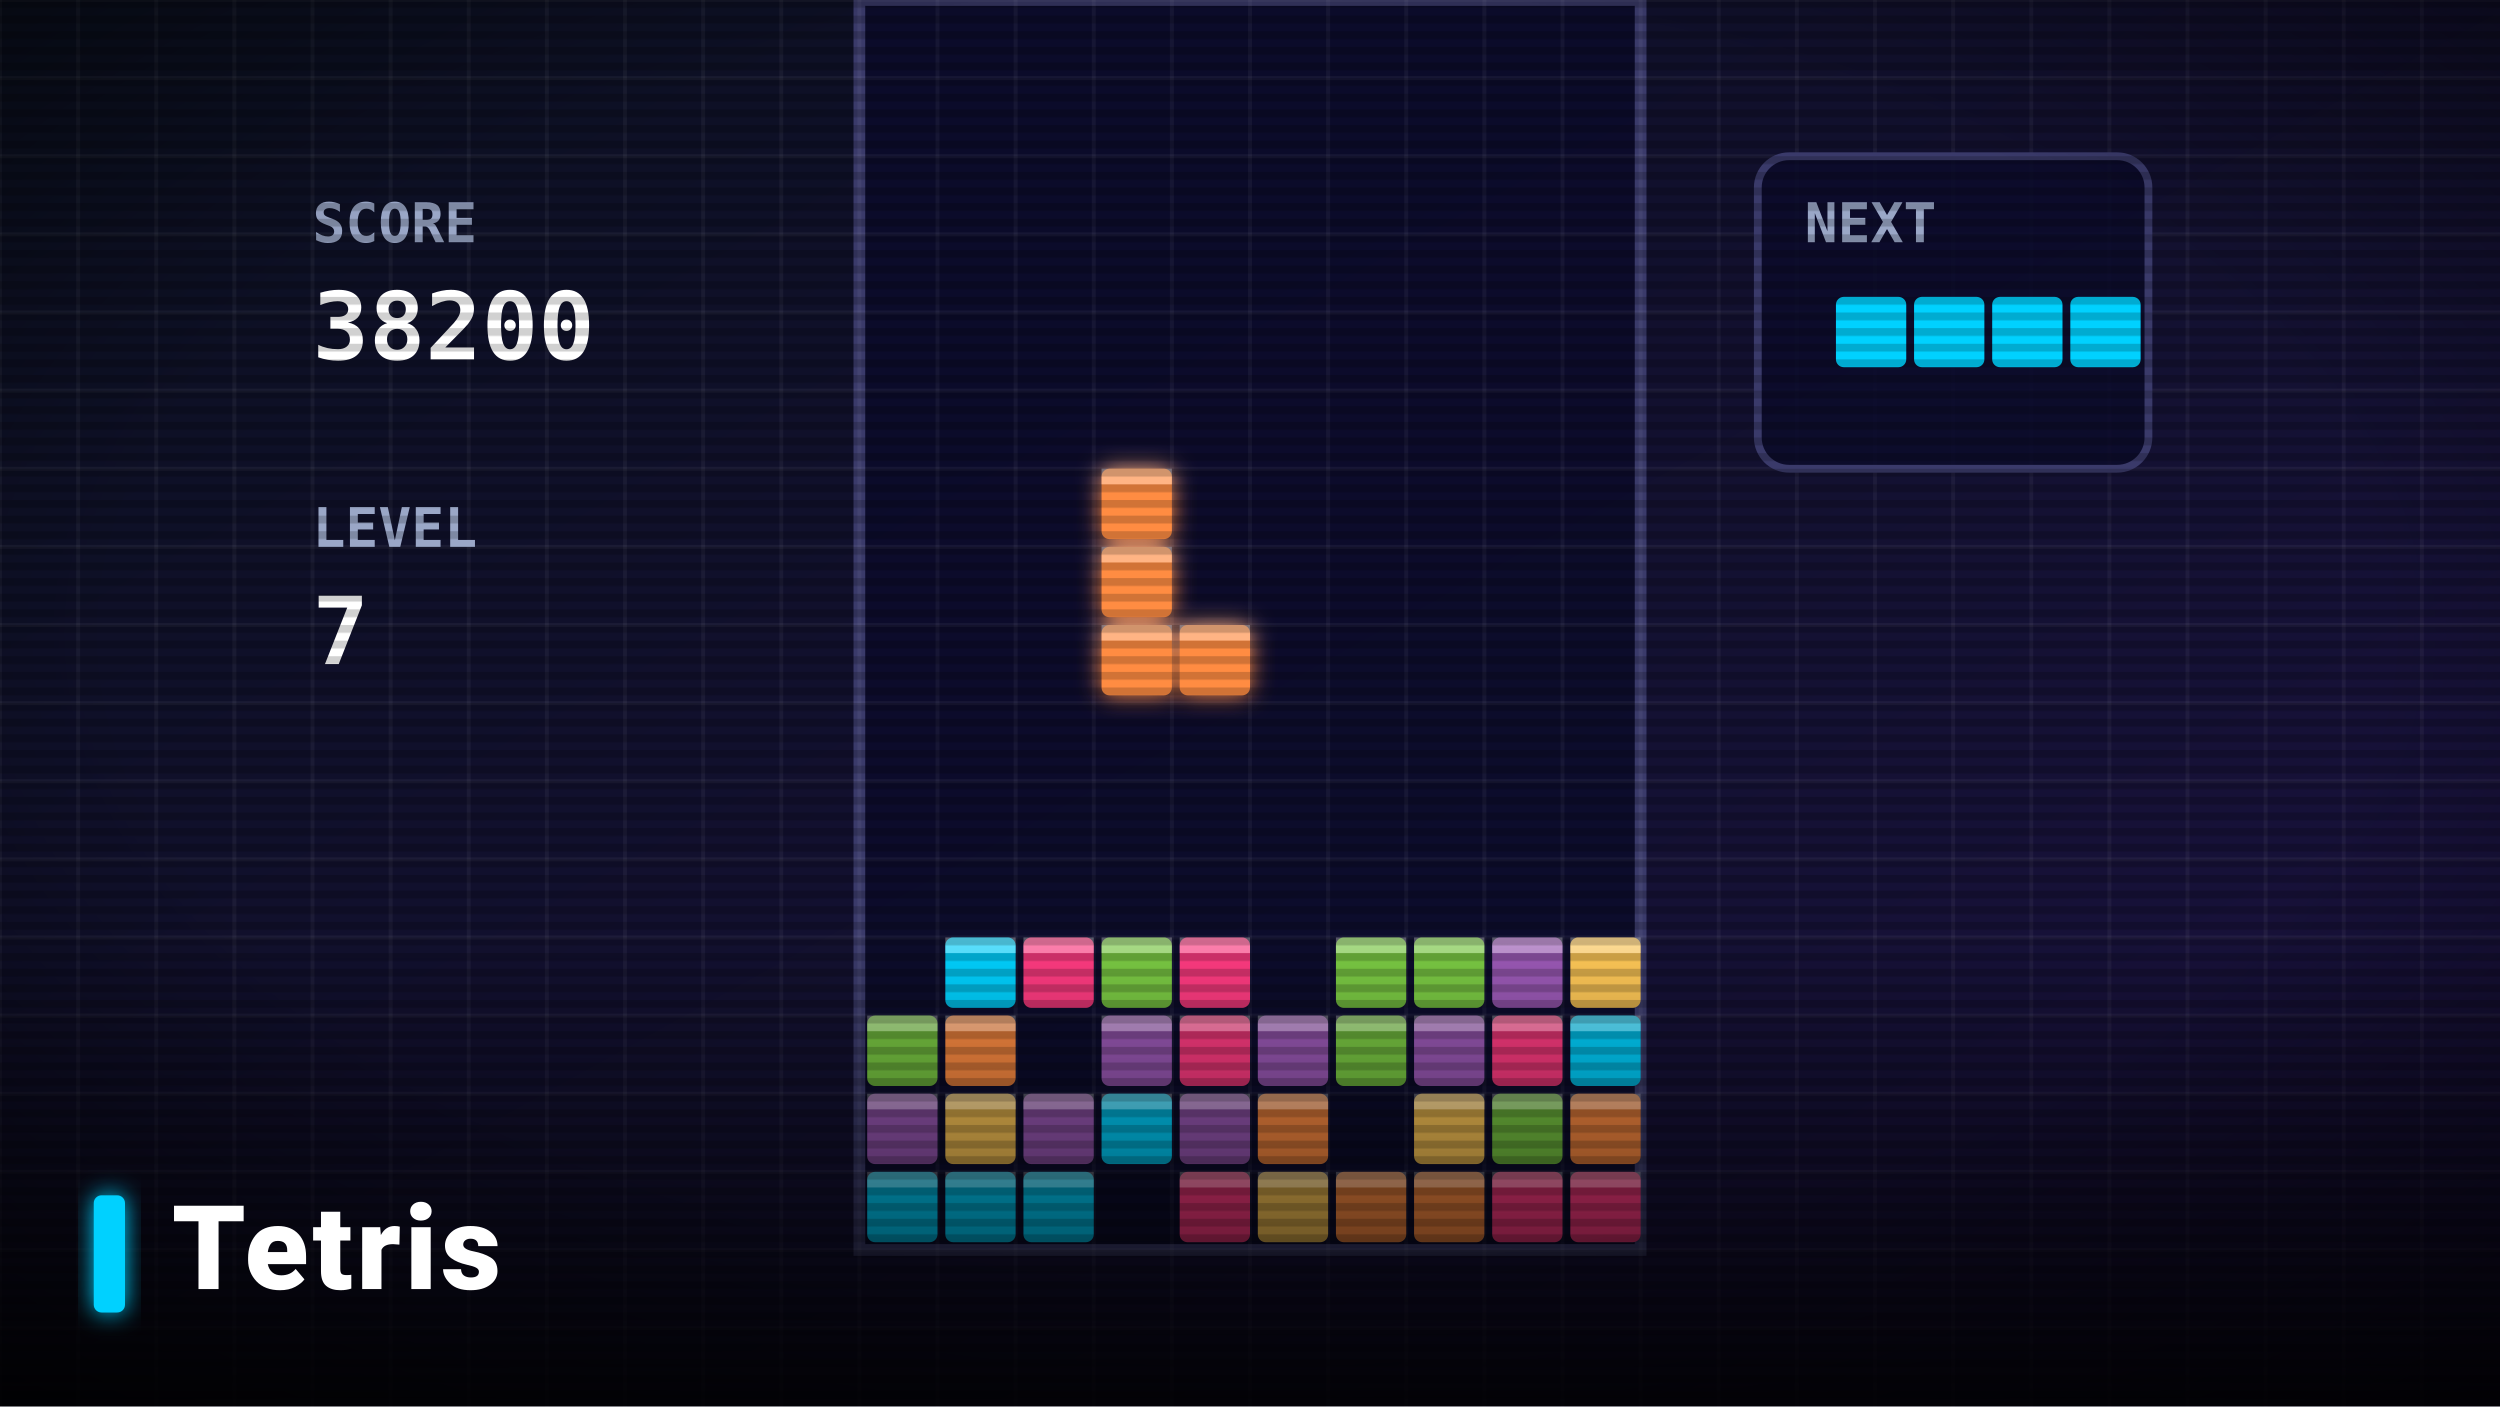
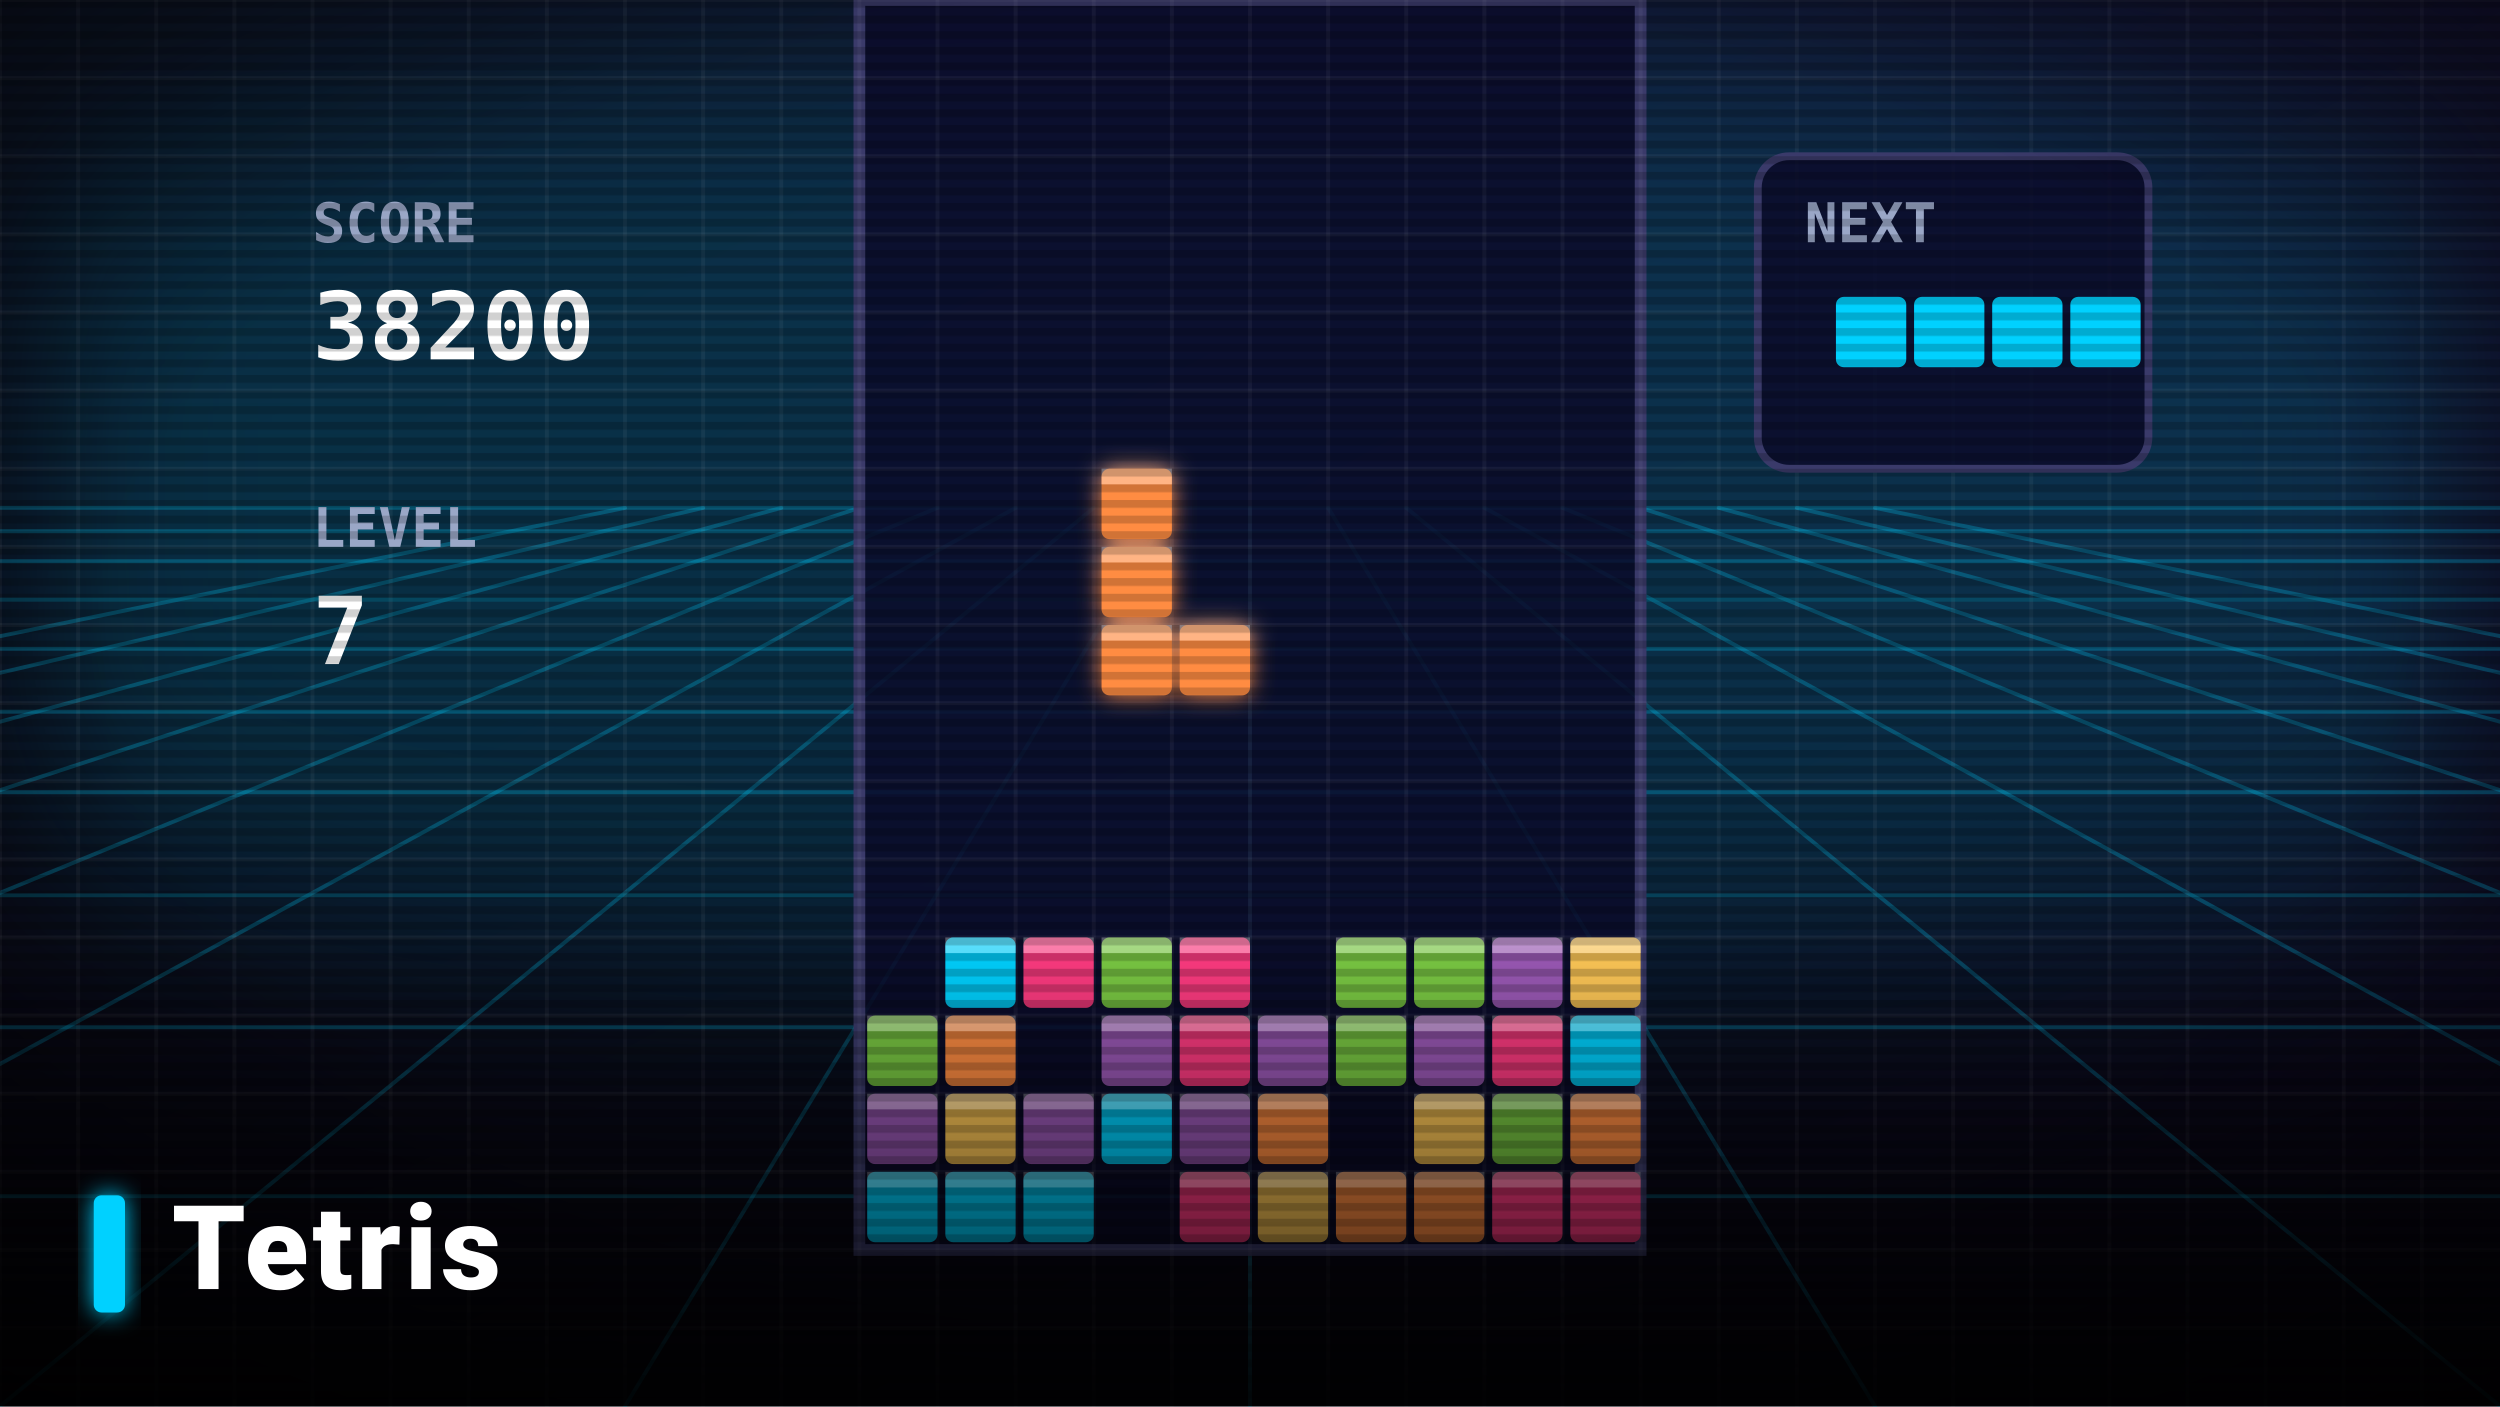
<svg xmlns="http://www.w3.org/2000/svg" viewBox="0 0 640 360" width="640" height="360" role="img" aria-label="Tetris">
  <defs>
    <linearGradient id="bg" x1="0" y1="0" x2="1" y2="1">
      <stop offset="0" stop-color="#0b1020" />
      <stop offset="1" stop-color="#1a1140" />
    </linearGradient>
    <linearGradient id="fade" x1="0" y1="0" x2="0" y2="1">
      <stop offset="0" stop-color="#000" stop-opacity="0" />
      <stop offset="1" stop-color="#000" stop-opacity=".85" />
    </linearGradient>
    <radialGradient id="vig" cx=".5" cy=".45" r=".75">
      <stop offset=".6" stop-color="#000" stop-opacity="0" />
      <stop offset="1" stop-color="#000" stop-opacity=".55" />
    </radialGradient>
    <pattern id="scan" width="4" height="4" patternUnits="userSpaceOnUse">
      <rect width="4" height="2" fill="#000" />
    </pattern>
+     <radialGradient id="neb" cx=".3" cy=".3" r=".9">
+       <stop offset="0" stop-color="#fff" stop-opacity=".06" />
+       <stop offset="1" stop-color="#000" stop-opacity=".35" />
+     </radialGradient>
+     <linearGradient id="skyg" x1="0" y1="0" x2="0" y2="1">
+       <stop offset="0" stop-color="#2f7bd0" />
+       <stop offset=".7" stop-color="#9fd8ff" />
+       <stop offset="1" stop-color="#d9f0ff" />
+     </linearGradient>
+     <linearGradient id="stoneg" x1="0" y1="0" x2="0" y2="1">
+       <stop offset="0" stop-color="#000" stop-opacity=".2" />
+       <stop offset="1" stop-color="#000" stop-opacity=".6" />
+     </linearGradient>
+     <linearGradient id="arcg" x1="0" y1="0" x2="0" y2="1">
+       <stop offset="0" stop-color="#000" stop-opacity="0" />
+       <stop offset=".4" stop-color="#000" stop-opacity=".35" />
+       <stop offset="1" stop-color="#000" stop-opacity=".7" />
+     </linearGradient>
+     <filter id="grainf" x="0" y="0" width="100%" height="100%">
+       <feTurbulence type="fractalNoise" baseFrequency=".9" numOctaves="2" stitchTiles="stitch" />
+       <feColorMatrix values="0 0 0 0 1  0 0 0 0 1  0 0 0 0 1  0 0 0 .5 0" />
+     </filter>
+     <pattern id="grain" width="160" height="160" patternUnits="userSpaceOnUse">
+       <rect width="160" height="160" filter="url(#grainf)" />
+     </pattern>
+     <filter id="blur30" x="-50%" y="-50%" width="200%" height="200%">
+       <feGaussianBlur stdDeviation="30" />
+     </filter>
+     <filter id="blur2">
+       <feGaussianBlur stdDeviation="2" />
+     </filter>
    <filter id="glow" x="-50%" y="-50%" width="200%" height="200%">
      <feGaussianBlur stdDeviation="3" result="b" />
      <feMerge>
        <feMergeNode in="b" />
        <feMergeNode in="SourceGraphic" />
      </feMerge>
    </filter>
    <filter id="soft" x="-50%" y="-50%" width="200%" height="200%">
      <feGaussianBlur stdDeviation="18" />
    </filter>
    <filter id="shadow" x="-20%" y="-20%" width="140%" height="140%">
      <feDropShadow dx="0" dy="6" stdDeviation="5" flood-color="#000" flood-opacity=".5" />
    </filter>
  </defs>
  <rect width="640" height="360" fill="url(#bg)" />
+   <rect width="640" height="360" fill="url(#arcg)" />
+   <ellipse cx="320.0" cy="130" rx="420" ry="120" fill="#00d1ff" opacity="0.18" filter="url(#blur30)" />
+   <line x1="160.0" y1="130" x2="-960.0" y2="360" stroke="#00d1ff" stroke-width="1" stroke-linecap="round" opacity="0.25" />
+   <line x1="180.0" y1="130" x2="-800.0" y2="360" stroke="#00d1ff" stroke-width="1" stroke-linecap="round" opacity="0.25" />
+   <line x1="200.0" y1="130" x2="-640.0" y2="360" stroke="#00d1ff" stroke-width="1" stroke-linecap="round" opacity="0.25" />
+   <line x1="220.0" y1="130" x2="-480.0" y2="360" stroke="#00d1ff" stroke-width="1" stroke-linecap="round" opacity="0.25" />
+   <line x1="240.0" y1="130" x2="-320.0" y2="360" stroke="#00d1ff" stroke-width="1" stroke-linecap="round" opacity="0.25" />
+   <line x1="260.0" y1="130" x2="-160.0" y2="360" stroke="#00d1ff" stroke-width="1" stroke-linecap="round" opacity="0.25" />
+   <line x1="280.0" y1="130" x2="0.0" y2="360" stroke="#00d1ff" stroke-width="1" stroke-linecap="round" opacity="0.25" />
+   <line x1="300.0" y1="130" x2="160.0" y2="360" stroke="#00d1ff" stroke-width="1" stroke-linecap="round" opacity="0.25" />
+   <line x1="320.0" y1="130" x2="320.0" y2="360" stroke="#00d1ff" stroke-width="1" stroke-linecap="round" opacity="0.25" />
+   <line x1="340.0" y1="130" x2="480.0" y2="360" stroke="#00d1ff" stroke-width="1" stroke-linecap="round" opacity="0.25" />
+   <line x1="360.0" y1="130" x2="640.0" y2="360" stroke="#00d1ff" stroke-width="1" stroke-linecap="round" opacity="0.25" />
+   <line x1="380.0" y1="130" x2="800.0" y2="360" stroke="#00d1ff" stroke-width="1" stroke-linecap="round" opacity="0.25" />
+   <line x1="400.0" y1="130" x2="960.0" y2="360" stroke="#00d1ff" stroke-width="1" stroke-linecap="round" opacity="0.25" />
+   <line x1="420.0" y1="130" x2="1120.0" y2="360" stroke="#00d1ff" stroke-width="1" stroke-linecap="round" opacity="0.25" />
+   <line x1="440.0" y1="130" x2="1280.0" y2="360" stroke="#00d1ff" stroke-width="1" stroke-linecap="round" opacity="0.25" />
+   <line x1="460.0" y1="130" x2="1440.0" y2="360" stroke="#00d1ff" stroke-width="1" stroke-linecap="round" opacity="0.25" />
+   <line x1="480.0" y1="130" x2="1600.0" y2="360" stroke="#00d1ff" stroke-width="1" stroke-linecap="round" opacity="0.25" />
+   <line x1="0" y1="130" x2="640" y2="130" stroke="#00d1ff" stroke-width="1" stroke-linecap="round" opacity="0.25" />
+   <line x1="0" y1="136" x2="640" y2="136" stroke="#00d1ff" stroke-width="1" stroke-linecap="round" opacity="0.25" />
+   <line x1="0" y1="143.68" x2="640" y2="143.68" stroke="#00d1ff" stroke-width="1" stroke-linecap="round" opacity="0.25" />
+   <line x1="0" y1="153.51" x2="640" y2="153.51" stroke="#00d1ff" stroke-width="1" stroke-linecap="round" opacity="0.25" />
+   <line x1="0" y1="166.093" x2="640" y2="166.093" stroke="#00d1ff" stroke-width="1" stroke-linecap="round" opacity="0.25" />
+   <line x1="0" y1="182.199" x2="640" y2="182.199" stroke="#00d1ff" stroke-width="1" stroke-linecap="round" opacity="0.25" />
+   <line x1="0" y1="202.815" x2="640" y2="202.815" stroke="#00d1ff" stroke-width="1" stroke-linecap="round" opacity="0.25" />
+   <line x1="0" y1="229.204" x2="640" y2="229.204" stroke="#00d1ff" stroke-width="1" stroke-linecap="round" opacity="0.25" />
+   <line x1="0" y1="262.981" x2="640" y2="262.981" stroke="#00d1ff" stroke-width="1" stroke-linecap="round" opacity="0.25" />
+   <line x1="0" y1="306.215" x2="640" y2="306.215" stroke="#00d1ff" stroke-width="1" stroke-linecap="round" opacity="0.25" />
  <rect x="220" y="0" width="200" height="320" fill="#0a0a2a" rx="0" opacity="0.85" />
  <rect x="220" y="0" width="200" height="320" fill="none" rx="0" opacity="1" stroke="#3a3a6a" stroke-width="3" />
  <line x1="0" y1="0" x2="0" y2="360" stroke="#fff" stroke-width="1" stroke-linecap="round" opacity="0.05" />
  <line x1="20" y1="0" x2="20" y2="360" stroke="#fff" stroke-width="1" stroke-linecap="round" opacity="0.05" />
  <line x1="40" y1="0" x2="40" y2="360" stroke="#fff" stroke-width="1" stroke-linecap="round" opacity="0.05" />
  <line x1="60" y1="0" x2="60" y2="360" stroke="#fff" stroke-width="1" stroke-linecap="round" opacity="0.05" />
  <line x1="80" y1="0" x2="80" y2="360" stroke="#fff" stroke-width="1" stroke-linecap="round" opacity="0.05" />
  <line x1="100" y1="0" x2="100" y2="360" stroke="#fff" stroke-width="1" stroke-linecap="round" opacity="0.05" />
  <line x1="120" y1="0" x2="120" y2="360" stroke="#fff" stroke-width="1" stroke-linecap="round" opacity="0.05" />
  <line x1="140" y1="0" x2="140" y2="360" stroke="#fff" stroke-width="1" stroke-linecap="round" opacity="0.05" />
  <line x1="160" y1="0" x2="160" y2="360" stroke="#fff" stroke-width="1" stroke-linecap="round" opacity="0.05" />
  <line x1="180" y1="0" x2="180" y2="360" stroke="#fff" stroke-width="1" stroke-linecap="round" opacity="0.05" />
  <line x1="200" y1="0" x2="200" y2="360" stroke="#fff" stroke-width="1" stroke-linecap="round" opacity="0.05" />
  <line x1="220" y1="0" x2="220" y2="360" stroke="#fff" stroke-width="1" stroke-linecap="round" opacity="0.05" />
  <line x1="240" y1="0" x2="240" y2="360" stroke="#fff" stroke-width="1" stroke-linecap="round" opacity="0.05" />
  <line x1="260" y1="0" x2="260" y2="360" stroke="#fff" stroke-width="1" stroke-linecap="round" opacity="0.05" />
  <line x1="280" y1="0" x2="280" y2="360" stroke="#fff" stroke-width="1" stroke-linecap="round" opacity="0.05" />
  <line x1="300" y1="0" x2="300" y2="360" stroke="#fff" stroke-width="1" stroke-linecap="round" opacity="0.05" />
  <line x1="320" y1="0" x2="320" y2="360" stroke="#fff" stroke-width="1" stroke-linecap="round" opacity="0.05" />
  <line x1="340" y1="0" x2="340" y2="360" stroke="#fff" stroke-width="1" stroke-linecap="round" opacity="0.05" />
  <line x1="360" y1="0" x2="360" y2="360" stroke="#fff" stroke-width="1" stroke-linecap="round" opacity="0.05" />
  <line x1="380" y1="0" x2="380" y2="360" stroke="#fff" stroke-width="1" stroke-linecap="round" opacity="0.05" />
  <line x1="400" y1="0" x2="400" y2="360" stroke="#fff" stroke-width="1" stroke-linecap="round" opacity="0.05" />
  <line x1="420" y1="0" x2="420" y2="360" stroke="#fff" stroke-width="1" stroke-linecap="round" opacity="0.05" />
  <line x1="440" y1="0" x2="440" y2="360" stroke="#fff" stroke-width="1" stroke-linecap="round" opacity="0.05" />
  <line x1="460" y1="0" x2="460" y2="360" stroke="#fff" stroke-width="1" stroke-linecap="round" opacity="0.05" />
  <line x1="480" y1="0" x2="480" y2="360" stroke="#fff" stroke-width="1" stroke-linecap="round" opacity="0.05" />
  <line x1="500" y1="0" x2="500" y2="360" stroke="#fff" stroke-width="1" stroke-linecap="round" opacity="0.05" />
  <line x1="520" y1="0" x2="520" y2="360" stroke="#fff" stroke-width="1" stroke-linecap="round" opacity="0.05" />
  <line x1="540" y1="0" x2="540" y2="360" stroke="#fff" stroke-width="1" stroke-linecap="round" opacity="0.05" />
  <line x1="560" y1="0" x2="560" y2="360" stroke="#fff" stroke-width="1" stroke-linecap="round" opacity="0.05" />
  <line x1="580" y1="0" x2="580" y2="360" stroke="#fff" stroke-width="1" stroke-linecap="round" opacity="0.05" />
  <line x1="600" y1="0" x2="600" y2="360" stroke="#fff" stroke-width="1" stroke-linecap="round" opacity="0.05" />
  <line x1="620" y1="0" x2="620" y2="360" stroke="#fff" stroke-width="1" stroke-linecap="round" opacity="0.05" />
  <line x1="0" y1="0" x2="640" y2="0" stroke="#fff" stroke-width="1" stroke-linecap="round" opacity="0.05" />
  <line x1="0" y1="20" x2="640" y2="20" stroke="#fff" stroke-width="1" stroke-linecap="round" opacity="0.05" />
  <line x1="0" y1="40" x2="640" y2="40" stroke="#fff" stroke-width="1" stroke-linecap="round" opacity="0.05" />
  <line x1="0" y1="60" x2="640" y2="60" stroke="#fff" stroke-width="1" stroke-linecap="round" opacity="0.05" />
  <line x1="0" y1="80" x2="640" y2="80" stroke="#fff" stroke-width="1" stroke-linecap="round" opacity="0.05" />
  <line x1="0" y1="100" x2="640" y2="100" stroke="#fff" stroke-width="1" stroke-linecap="round" opacity="0.05" />
  <line x1="0" y1="120" x2="640" y2="120" stroke="#fff" stroke-width="1" stroke-linecap="round" opacity="0.05" />
  <line x1="0" y1="140" x2="640" y2="140" stroke="#fff" stroke-width="1" stroke-linecap="round" opacity="0.05" />
  <line x1="0" y1="160" x2="640" y2="160" stroke="#fff" stroke-width="1" stroke-linecap="round" opacity="0.05" />
  <line x1="0" y1="180" x2="640" y2="180" stroke="#fff" stroke-width="1" stroke-linecap="round" opacity="0.05" />
  <line x1="0" y1="200" x2="640" y2="200" stroke="#fff" stroke-width="1" stroke-linecap="round" opacity="0.05" />
  <line x1="0" y1="220" x2="640" y2="220" stroke="#fff" stroke-width="1" stroke-linecap="round" opacity="0.05" />
  <line x1="0" y1="240" x2="640" y2="240" stroke="#fff" stroke-width="1" stroke-linecap="round" opacity="0.05" />
  <line x1="0" y1="260" x2="640" y2="260" stroke="#fff" stroke-width="1" stroke-linecap="round" opacity="0.05" />
  <line x1="0" y1="280" x2="640" y2="280" stroke="#fff" stroke-width="1" stroke-linecap="round" opacity="0.05" />
  <line x1="0" y1="300" x2="640" y2="300" stroke="#fff" stroke-width="1" stroke-linecap="round" opacity="0.05" />
  <line x1="0" y1="320" x2="640" y2="320" stroke="#fff" stroke-width="1" stroke-linecap="round" opacity="0.05" />
  <line x1="0" y1="340" x2="640" y2="340" stroke="#fff" stroke-width="1" stroke-linecap="round" opacity="0.05" />
  <rect x="222" y="300" width="18" height="18" fill="#00d1ff" rx="2" opacity="1" />
  <rect x="222" y="300" width="18" height="4" fill="#fff" rx="0" opacity="0.35" />
  <rect x="242" y="300" width="18" height="18" fill="#00d1ff" rx="2" opacity="1" />
  <rect x="242" y="300" width="18" height="4" fill="#fff" rx="0" opacity="0.35" />
  <rect x="262" y="300" width="18" height="18" fill="#00d1ff" rx="2" opacity="1" />
  <rect x="262" y="300" width="18" height="4" fill="#fff" rx="0" opacity="0.35" />
  <rect x="302" y="300" width="18" height="18" fill="#ff3b81" rx="2" opacity="1" />
  <rect x="302" y="300" width="18" height="4" fill="#fff" rx="0" opacity="0.35" />
  <rect x="322" y="300" width="18" height="18" fill="#ffc857" rx="2" opacity="1" />
  <rect x="322" y="300" width="18" height="4" fill="#fff" rx="0" opacity="0.35" />
  <rect x="342" y="300" width="18" height="18" fill="#ff8c42" rx="2" opacity="1" />
  <rect x="342" y="300" width="18" height="4" fill="#fff" rx="0" opacity="0.35" />
  <rect x="362" y="300" width="18" height="18" fill="#ff8c42" rx="2" opacity="1" />
  <rect x="362" y="300" width="18" height="4" fill="#fff" rx="0" opacity="0.35" />
  <rect x="382" y="300" width="18" height="18" fill="#ff3b81" rx="2" opacity="1" />
  <rect x="382" y="300" width="18" height="4" fill="#fff" rx="0" opacity="0.35" />
  <rect x="402" y="300" width="18" height="18" fill="#ff3b81" rx="2" opacity="1" />
  <rect x="402" y="300" width="18" height="4" fill="#fff" rx="0" opacity="0.35" />
  <rect x="222" y="280" width="18" height="18" fill="#9b59b6" rx="2" opacity="1" />
  <rect x="222" y="280" width="18" height="4" fill="#fff" rx="0" opacity="0.35" />
  <rect x="242" y="280" width="18" height="18" fill="#ffc857" rx="2" opacity="1" />
  <rect x="242" y="280" width="18" height="4" fill="#fff" rx="0" opacity="0.35" />
  <rect x="262" y="280" width="18" height="18" fill="#9b59b6" rx="2" opacity="1" />
  <rect x="262" y="280" width="18" height="4" fill="#fff" rx="0" opacity="0.35" />
  <rect x="282" y="280" width="18" height="18" fill="#00d1ff" rx="2" opacity="1" />
  <rect x="282" y="280" width="18" height="4" fill="#fff" rx="0" opacity="0.35" />
  <rect x="302" y="280" width="18" height="18" fill="#9b59b6" rx="2" opacity="1" />
  <rect x="302" y="280" width="18" height="4" fill="#fff" rx="0" opacity="0.35" />
  <rect x="322" y="280" width="18" height="18" fill="#ff8c42" rx="2" opacity="1" />
  <rect x="322" y="280" width="18" height="4" fill="#fff" rx="0" opacity="0.35" />
  <rect x="362" y="280" width="18" height="18" fill="#ffc857" rx="2" opacity="1" />
  <rect x="362" y="280" width="18" height="4" fill="#fff" rx="0" opacity="0.35" />
  <rect x="382" y="280" width="18" height="18" fill="#7ac943" rx="2" opacity="1" />
  <rect x="382" y="280" width="18" height="4" fill="#fff" rx="0" opacity="0.35" />
  <rect x="402" y="280" width="18" height="18" fill="#ff8c42" rx="2" opacity="1" />
  <rect x="402" y="280" width="18" height="4" fill="#fff" rx="0" opacity="0.35" />
  <rect x="222" y="260" width="18" height="18" fill="#7ac943" rx="2" opacity="1" />
  <rect x="222" y="260" width="18" height="4" fill="#fff" rx="0" opacity="0.35" />
  <rect x="242" y="260" width="18" height="18" fill="#ff8c42" rx="2" opacity="1" />
  <rect x="242" y="260" width="18" height="4" fill="#fff" rx="0" opacity="0.35" />
  <rect x="282" y="260" width="18" height="18" fill="#9b59b6" rx="2" opacity="1" />
  <rect x="282" y="260" width="18" height="4" fill="#fff" rx="0" opacity="0.35" />
  <rect x="302" y="260" width="18" height="18" fill="#ff3b81" rx="2" opacity="1" />
  <rect x="302" y="260" width="18" height="4" fill="#fff" rx="0" opacity="0.35" />
  <rect x="322" y="260" width="18" height="18" fill="#9b59b6" rx="2" opacity="1" />
  <rect x="322" y="260" width="18" height="4" fill="#fff" rx="0" opacity="0.35" />
  <rect x="342" y="260" width="18" height="18" fill="#7ac943" rx="2" opacity="1" />
  <rect x="342" y="260" width="18" height="4" fill="#fff" rx="0" opacity="0.35" />
  <rect x="362" y="260" width="18" height="18" fill="#9b59b6" rx="2" opacity="1" />
  <rect x="362" y="260" width="18" height="4" fill="#fff" rx="0" opacity="0.35" />
  <rect x="382" y="260" width="18" height="18" fill="#ff3b81" rx="2" opacity="1" />
  <rect x="382" y="260" width="18" height="4" fill="#fff" rx="0" opacity="0.35" />
  <rect x="402" y="260" width="18" height="18" fill="#00d1ff" rx="2" opacity="1" />
  <rect x="402" y="260" width="18" height="4" fill="#fff" rx="0" opacity="0.35" />
  <rect x="242" y="240" width="18" height="18" fill="#00d1ff" rx="2" opacity="1" />
  <rect x="242" y="240" width="18" height="4" fill="#fff" rx="0" opacity="0.35" />
  <rect x="262" y="240" width="18" height="18" fill="#ff3b81" rx="2" opacity="1" />
  <rect x="262" y="240" width="18" height="4" fill="#fff" rx="0" opacity="0.35" />
  <rect x="282" y="240" width="18" height="18" fill="#7ac943" rx="2" opacity="1" />
  <rect x="282" y="240" width="18" height="4" fill="#fff" rx="0" opacity="0.35" />
  <rect x="302" y="240" width="18" height="18" fill="#ff3b81" rx="2" opacity="1" />
  <rect x="302" y="240" width="18" height="4" fill="#fff" rx="0" opacity="0.35" />
  <rect x="342" y="240" width="18" height="18" fill="#7ac943" rx="2" opacity="1" />
  <rect x="342" y="240" width="18" height="4" fill="#fff" rx="0" opacity="0.35" />
  <rect x="362" y="240" width="18" height="18" fill="#7ac943" rx="2" opacity="1" />
  <rect x="362" y="240" width="18" height="4" fill="#fff" rx="0" opacity="0.35" />
  <rect x="382" y="240" width="18" height="18" fill="#9b59b6" rx="2" opacity="1" />
  <rect x="382" y="240" width="18" height="4" fill="#fff" rx="0" opacity="0.35" />
  <rect x="402" y="240" width="18" height="18" fill="#ffc857" rx="2" opacity="1" />
  <rect x="402" y="240" width="18" height="4" fill="#fff" rx="0" opacity="0.35" />
  <g filter="url(#glow)">
    <rect x="282" y="120" width="18" height="18" fill="#ff8c42" rx="2" opacity="1" />
    <rect x="282" y="120" width="18" height="4" fill="#fff" rx="0" opacity="0.35" />
    <rect x="282" y="140" width="18" height="18" fill="#ff8c42" rx="2" opacity="1" />
    <rect x="282" y="140" width="18" height="4" fill="#fff" rx="0" opacity="0.35" />
    <rect x="282" y="160" width="18" height="18" fill="#ff8c42" rx="2" opacity="1" />
    <rect x="282" y="160" width="18" height="4" fill="#fff" rx="0" opacity="0.35" />
    <rect x="302" y="160" width="18" height="18" fill="#ff8c42" rx="2" opacity="1" />
    <rect x="302" y="160" width="18" height="4" fill="#fff" rx="0" opacity="0.35" />
  </g>
  <rect x="450" y="40" width="100" height="80" fill="#0a0a2a" rx="8" opacity="0.85" />
  <rect x="450" y="40" width="100" height="80" fill="none" rx="8" opacity="1" stroke="#3a3a6a" stroke-width="2" />
  <text x="462" y="62" font-family="monospace" font-weight="bold" font-size="14" fill="#9aa7c7" opacity="1">NEXT</text>
  <rect x="470" y="76" width="18" height="18" fill="#00d1ff" rx="2" opacity="1" />
  <rect x="490" y="76" width="18" height="18" fill="#00d1ff" rx="2" opacity="1" />
  <rect x="510" y="76" width="18" height="18" fill="#00d1ff" rx="2" opacity="1" />
  <rect x="530" y="76" width="18" height="18" fill="#00d1ff" rx="2" opacity="1" />
  <text x="80" y="62" font-family="monospace" font-weight="bold" font-size="14" fill="#9aa7c7" opacity="1">SCORE</text>
  <text x="80" y="92" font-family="monospace" font-weight="bold" font-size="24" fill="#fff" opacity="1">38200</text>
  <text x="80" y="140" font-family="monospace" font-weight="bold" font-size="14" fill="#9aa7c7" opacity="1">LEVEL</text>
  <text x="80" y="170" font-family="monospace" font-weight="bold" font-size="24" fill="#fff" opacity="1">7</text>
  <rect width="640" height="360" fill="url(#scan)" opacity=".18" />
  <rect width="640" height="360" fill="url(#vig)" />
  <rect x="0" y="240" width="640" height="120" fill="url(#fade)" />
  <rect x="24" y="306" width="8" height="30" fill="#00d1ff" rx="2" filter="url(#glow)" />
  <text x="44" y="330" font-family="ui-sans-serif,system-ui,Segoe UI,Roboto,Helvetica,Arial" font-size="30" font-weight="800" fill="#fff" letter-spacing="1">Tetris</text>
</svg>
